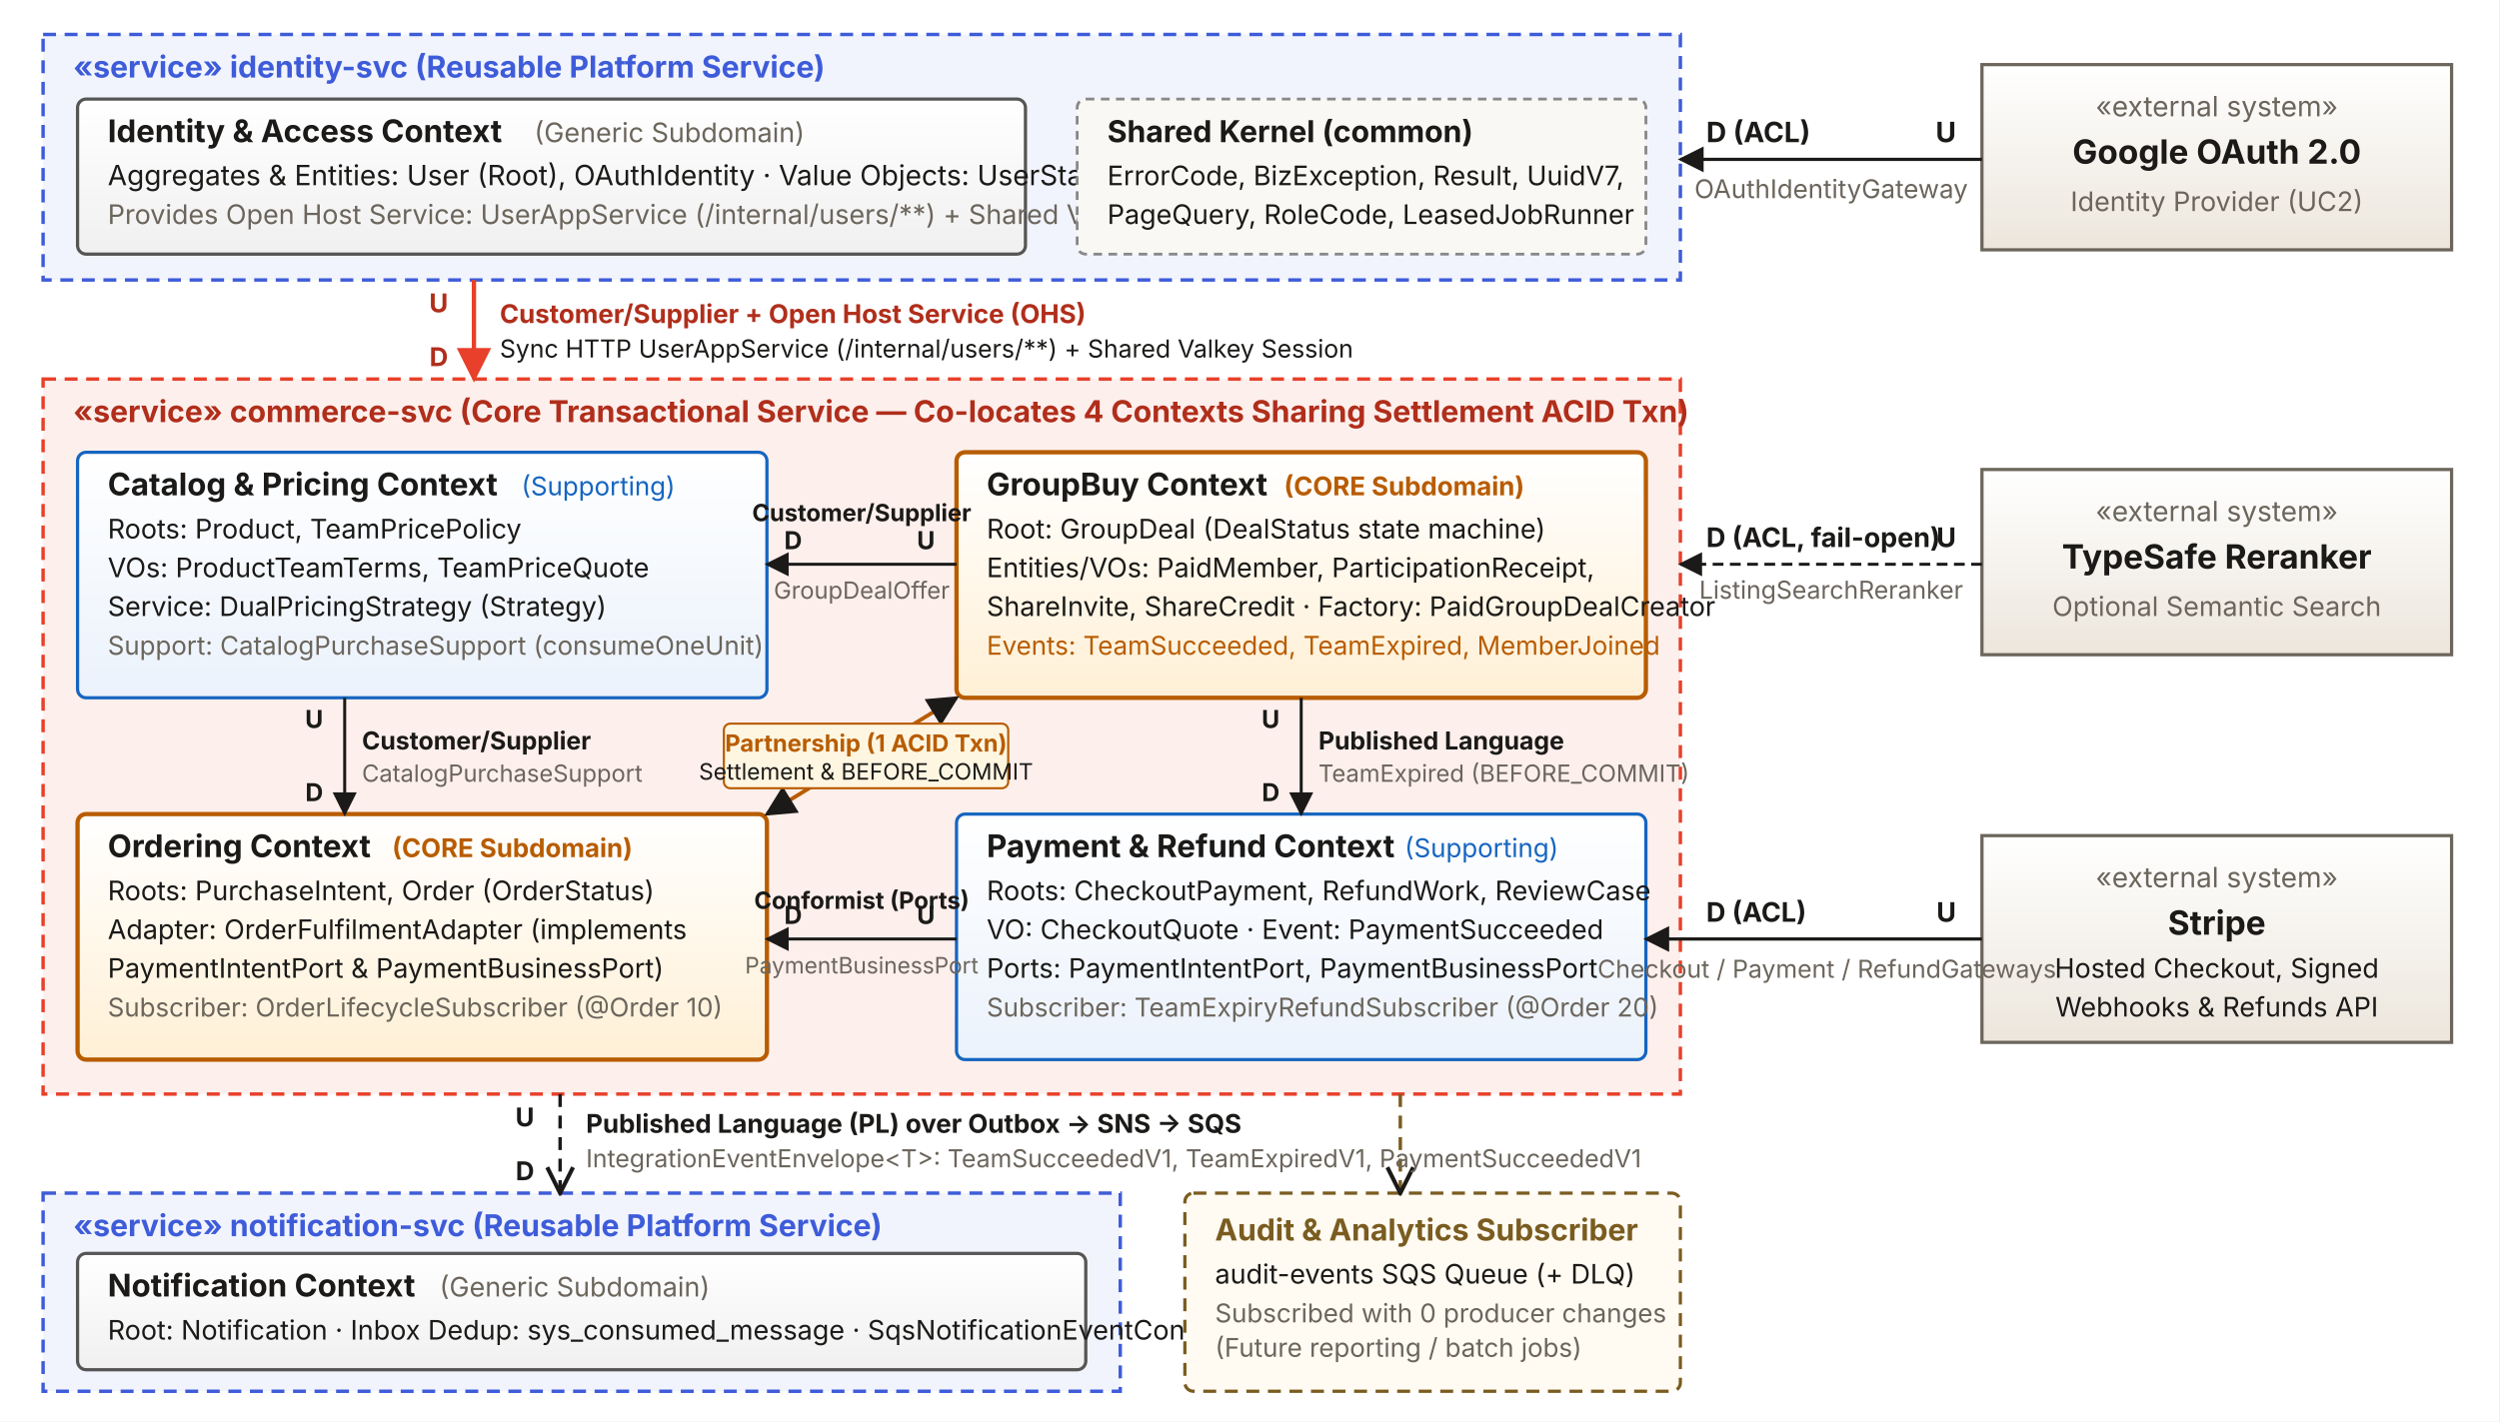
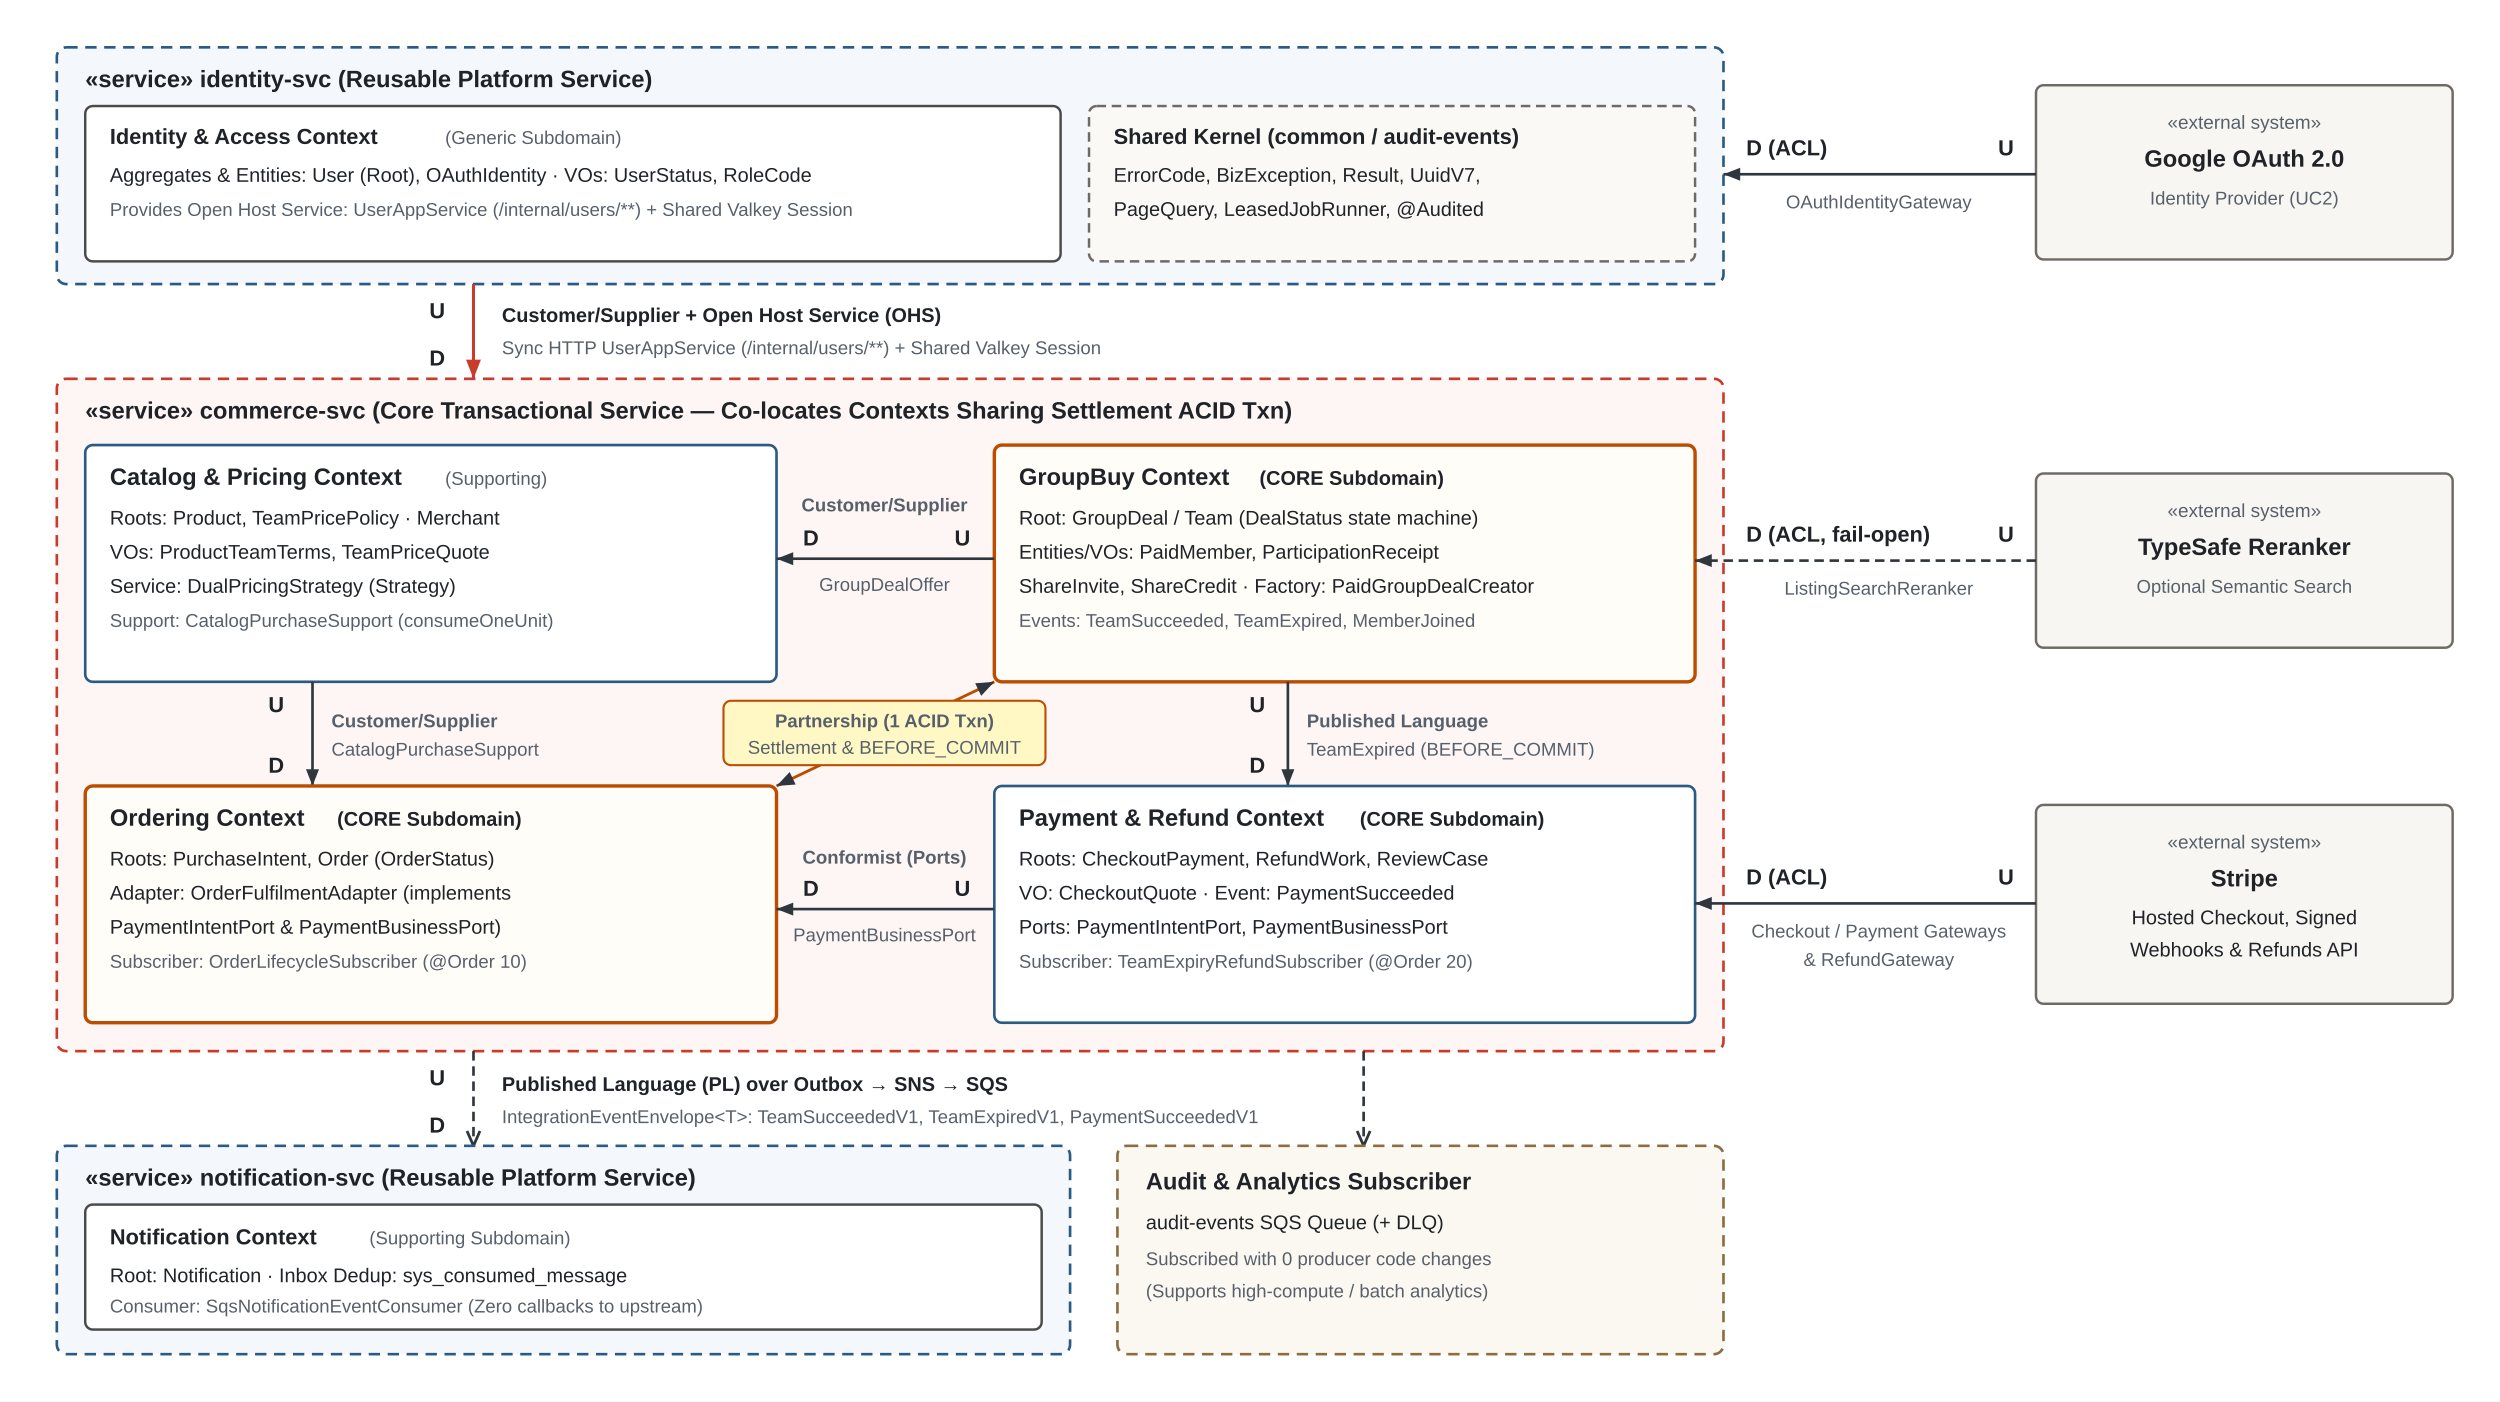
- <svg xmlns="http://www.w3.org/2000/svg" viewBox="0 0 1160 660" width="1160" height="660" font-family="Inter, Helvetica, Arial, sans-serif">
+ <svg xmlns="http://www.w3.org/2000/svg" viewBox="0 0 1320 740" width="100%" height="100%">
+   <rect width="1320" height="740" fill="#FFFFFF" />
  <defs>
-     <linearGradient id="cmExt" x1="0" y1="0" x2="0" y2="1">
-       <stop offset="0" stop-color="#FFFFFF" />
-       <stop offset="1" stop-color="#ECE6DC" />
-     </linearGradient>
-     <linearGradient id="cmCore" x1="0" y1="0" x2="0" y2="1">
-       <stop offset="0" stop-color="#FFFFFF" />
-       <stop offset="1" stop-color="#FFF0D6" />
-     </linearGradient>
-     <linearGradient id="cmSupp" x1="0" y1="0" x2="0" y2="1">
-       <stop offset="0" stop-color="#FFFFFF" />
-       <stop offset="1" stop-color="#EBF2FC" />
-     </linearGradient>
-     <linearGradient id="cmGen" x1="0" y1="0" x2="0" y2="1">
-       <stop offset="0" stop-color="#FFFFFF" />
-       <stop offset="1" stop-color="#F0F0F0" />
-     </linearGradient>
-     <marker id="cmArr" viewBox="0 0 10 10" refX="9" refY="5" markerWidth="8" markerHeight="8" orient="auto-start-reverse">
-       <path d="M0,0 L10,5 L0,10 z" fill="#1B1A18" />
+     <style>
+       text { font-family: Arial, Helvetica, sans-serif; fill: #1F2328; }
+       .title { font-size: 13px; font-weight: bold; }
+       .h1 { font-size: 12.5px; font-weight: bold; }
+       .h2 { font-size: 11.5px; font-weight: bold; }
+       .stereo { font-size: 10px; fill: #57606A; }
+       .body { font-size: 10.5px; fill: #1F2328; }
+       .small { font-size: 9.8px; fill: #57606A; }
+       .code { font-family: Consolas, 'Courier New', monospace; font-size: 9.8px; fill: #1F2328; }
+     </style>
+     <marker id="arrow-solid" viewBox="0 0 10 10" refX="9" refY="5" markerWidth="7" markerHeight="7" orient="auto-start-reverse">
+       <path d="M 0 1.5 L 9 5 L 0 8.5 z" fill="#2F363D" />
    </marker>
-     <marker id="cmArrRed" viewBox="0 0 10 10" refX="9" refY="5" markerWidth="8" markerHeight="8" orient="auto-start-reverse">
-       <path d="M0,0 L10,5 L0,10 z" fill="#E8402A" />
+     <marker id="arrow-open" viewBox="0 0 10 10" refX="9" refY="5" markerWidth="7" markerHeight="7" orient="auto-start-reverse">
+       <path d="M 1 1.5 L 9 5 L 1 8.5" fill="none" stroke="#2F363D" stroke-width="1.5" />
    </marker>
-     <marker id="cmOpen" viewBox="0 0 12 12" refX="11" refY="6" markerWidth="9" markerHeight="9" orient="auto-start-reverse">
-       <path d="M1,1 L11,6 L1,11" fill="none" stroke="#1B1A18" stroke-width="1.6" />
+     <marker id="arrow-red" viewBox="0 0 10 10" refX="9" refY="5" markerWidth="7" markerHeight="7" orient="auto-start-reverse">
+       <path d="M 0 1.5 L 9 5 L 0 8.5 z" fill="#C93B2B" />
+     </marker>
+     <marker id="arrow-purple" viewBox="0 0 10 10" refX="9" refY="5" markerWidth="7" markerHeight="7" orient="auto-start-reverse">
+       <path d="M 1 1.5 L 9 5 L 1 8.5" fill="none" stroke="#6E3CBC" stroke-width="1.5" />
+     </marker>
+     <marker id="diamond-black" viewBox="0 0 12 12" refX="1" refY="6" markerWidth="8" markerHeight="8" orient="auto">
+       <polygon points="1,6 6,2 11,6 6,10" fill="#1F2328" stroke="#1F2328" stroke-width="1" />
    </marker>
  </defs>
-   <rect x="0" y="0" width="1160" height="660" fill="#FFFFFF" />
-   <rect x="20" y="16" width="760" height="114" fill="#F1F4FD" stroke="#3E5CD9" stroke-width="1.6" stroke-dasharray="6 4" />
-   <text x="34" y="36" font-size="14" font-weight="700" fill="#3E5CD9">«service» identity-svc (Reusable Platform Service)</text>
-   <rect x="36" y="46" width="440" height="72" rx="4" fill="url(#cmGen)" stroke="#555555" stroke-width="1.5" />
-   <text x="50" y="66" font-size="14.5" font-weight="700" fill="#1B1A18">Identity &amp; Access Context</text>
-   <text x="248" y="66" font-size="12.5" fill="#6B655C">(Generic Subdomain)</text>
-   <text x="50" y="86" font-size="13" fill="#1B1A18">Aggregates &amp; Entities: User (Root), OAuthIdentity · Value Objects: UserStatus, RoleCode</text>
-   <text x="50" y="104" font-size="12.5" fill="#6B655C">Provides Open Host Service: UserAppService (/internal/users/**) + Shared Valkey RBAC Snapshot</text>
-   <rect x="500" y="46" width="264" height="72" rx="4" fill="#FAF8F5" stroke="#888888" stroke-width="1.3" stroke-dasharray="4 3" />
-   <text x="514" y="66" font-size="14" font-weight="700" fill="#1B1A18">Shared Kernel (common)</text>
-   <text x="514" y="86" font-size="12.5" fill="#1B1A18">ErrorCode, BizException, Result, UuidV7,</text>
-   <text x="514" y="104" font-size="12.5" fill="#1B1A18">PageQuery, RoleCode, LeasedJobRunner</text>
-   <rect x="920" y="30" width="218" height="86" fill="url(#cmExt)" stroke="#6B655C" stroke-width="1.5" />
-   <text x="1029" y="54" font-size="13" fill="#6B655C" text-anchor="middle">«external system»</text>
-   <text x="1029" y="76" font-size="15.5" font-weight="700" fill="#1B1A18" text-anchor="middle">Google OAuth 2.0</text>
-   <text x="1029" y="98" font-size="12.5" fill="#6B655C" text-anchor="middle">Identity Provider (UC2)</text>
-   <line x1="920" y1="74" x2="780" y2="74" stroke="#1B1A18" stroke-width="1.5" marker-end="url(#cmArr)" />
-   <text x="908" y="66" font-size="13" font-weight="700" fill="#1B1A18" text-anchor="end">U</text>
-   <text x="792" y="66" font-size="13" font-weight="700" fill="#1B1A18">D (ACL)</text>
-   <text x="850" y="92" font-size="12" fill="#6B655C" text-anchor="middle">OAuthIdentityGateway</text>
-   <rect x="20" y="176" width="760" height="332" fill="#FDEFEC" stroke="#E8402A" stroke-width="1.6" stroke-dasharray="6 4" />
-   <text x="34" y="196" font-size="14" font-weight="700" fill="#B02E1B">«service» commerce-svc (Core Transactional Service — Co-locates 4 Contexts Sharing Settlement ACID Txn)</text>
-   <rect x="36" y="210" width="320" height="114" rx="4" fill="url(#cmSupp)" stroke="#1565C0" stroke-width="1.5" />
-   <text x="50" y="230" font-size="14.5" font-weight="700" fill="#1B1A18">Catalog &amp; Pricing Context</text>
-   <text x="242" y="230" font-size="12" fill="#1565C0">(Supporting)</text>
-   <text x="50" y="250" font-size="12.5" fill="#1B1A18">Roots: Product, TeamPricePolicy</text>
-   <text x="50" y="268" font-size="12.5" fill="#1B1A18">VOs: ProductTeamTerms, TeamPriceQuote</text>
-   <text x="50" y="286" font-size="12.5" fill="#1B1A18">Service: DualPricingStrategy (Strategy)</text>
-   <text x="50" y="304" font-size="12" fill="#6B655C">Support: CatalogPurchaseSupport (consumeOneUnit)</text>
-   <rect x="444" y="210" width="320" height="114" rx="4" fill="url(#cmCore)" stroke="#B85C00" stroke-width="2" />
-   <text x="458" y="230" font-size="14.5" font-weight="700" fill="#1B1A18">GroupBuy Context</text>
-   <text x="596" y="230" font-size="12" font-weight="700" fill="#B85C00">(CORE Subdomain)</text>
-   <text x="458" y="250" font-size="12.5" fill="#1B1A18">Root: GroupDeal (DealStatus state machine)</text>
-   <text x="458" y="268" font-size="12.5" fill="#1B1A18">Entities/VOs: PaidMember, ParticipationReceipt,</text>
-   <text x="458" y="286" font-size="12.5" fill="#1B1A18">ShareInvite, ShareCredit · Factory: PaidGroupDealCreator</text>
-   <text x="458" y="304" font-size="12" fill="#B85C00">Events: TeamSucceeded, TeamExpired, MemberJoined</text>
-   <rect x="36" y="378" width="320" height="114" rx="4" fill="url(#cmCore)" stroke="#B85C00" stroke-width="2" />
-   <text x="50" y="398" font-size="14.5" font-weight="700" fill="#1B1A18">Ordering Context</text>
-   <text x="182" y="398" font-size="12" font-weight="700" fill="#B85C00">(CORE Subdomain)</text>
-   <text x="50" y="418" font-size="12.5" fill="#1B1A18">Roots: PurchaseIntent, Order (OrderStatus)</text>
-   <text x="50" y="436" font-size="12.5" fill="#1B1A18">Adapter: OrderFulfilmentAdapter (implements</text>
-   <text x="50" y="454" font-size="12.5" fill="#1B1A18">PaymentIntentPort &amp; PaymentBusinessPort)</text>
-   <text x="50" y="472" font-size="12" fill="#6B655C">Subscriber: OrderLifecycleSubscriber (@Order 10)</text>
-   <rect x="444" y="378" width="320" height="114" rx="4" fill="url(#cmSupp)" stroke="#1565C0" stroke-width="1.5" />
-   <text x="458" y="398" font-size="14.5" font-weight="700" fill="#1B1A18">Payment &amp; Refund Context</text>
-   <text x="652" y="398" font-size="12" fill="#1565C0">(Supporting)</text>
-   <text x="458" y="418" font-size="12.5" fill="#1B1A18">Roots: CheckoutPayment, RefundWork, ReviewCase</text>
-   <text x="458" y="436" font-size="12.5" fill="#1B1A18">VO: CheckoutQuote · Event: PaymentSucceeded</text>
-   <text x="458" y="454" font-size="12.5" fill="#1B1A18">Ports: PaymentIntentPort, PaymentBusinessPort</text>
-   <text x="458" y="472" font-size="12" fill="#6B655C">Subscriber: TeamExpiryRefundSubscriber (@Order 20)</text>
-   <line x1="444" y1="262" x2="356" y2="262" stroke="#1B1A18" stroke-width="1.4" marker-end="url(#cmArr)" />
-   <text x="434" y="255" font-size="11.5" font-weight="700" fill="#1B1A18" text-anchor="end">U</text>
-   <text x="364" y="255" font-size="11.5" font-weight="700" fill="#1B1A18">D</text>
-   <text x="400" y="242" font-size="11" font-weight="700" fill="#1B1A18" text-anchor="middle">Customer/Supplier</text>
-   <text x="400" y="278" font-size="11" fill="#6B655C" text-anchor="middle">GroupDealOffer</text>
-   <line x1="160" y1="324" x2="160" y2="378" stroke="#1B1A18" stroke-width="1.4" marker-end="url(#cmArr)" />
-   <text x="150" y="338" font-size="11.5" font-weight="700" fill="#1B1A18" text-anchor="end">U</text>
-   <text x="150" y="372" font-size="11.5" font-weight="700" fill="#1B1A18" text-anchor="end">D</text>
-   <text x="168" y="348" font-size="11.5" font-weight="700" fill="#1B1A18">Customer/Supplier</text>
-   <text x="168" y="363" font-size="11" fill="#6B655C">CatalogPurchaseSupport</text>
-   <line x1="444" y1="324" x2="356" y2="378" stroke="#B85C00" stroke-width="1.8" marker-start="url(#cmArr)" marker-end="url(#cmArr)" />
-   <rect x="336" y="336" width="132" height="30" rx="3" fill="#FFF6E2" stroke="#B85C00" stroke-width="1" />
-   <text x="402" y="349" font-size="11" font-weight="700" fill="#B85C00" text-anchor="middle">Partnership (1 ACID Txn)</text>
-   <text x="402" y="362" font-size="10.5" fill="#1B1A18" text-anchor="middle">Settlement &amp; BEFORE_COMMIT</text>
-   <line x1="444" y1="436" x2="356" y2="436" stroke="#1B1A18" stroke-width="1.4" marker-end="url(#cmArr)" />
-   <text x="434" y="429" font-size="11.5" font-weight="700" fill="#1B1A18" text-anchor="end">U</text>
-   <text x="364" y="429" font-size="11.5" font-weight="700" fill="#1B1A18">D</text>
-   <text x="400" y="422" font-size="11" font-weight="700" fill="#1B1A18" text-anchor="middle">Conformist (Ports)</text>
-   <text x="400" y="452" font-size="10.5" fill="#6B655C" text-anchor="middle">PaymentBusinessPort</text>
-   <line x1="604" y1="324" x2="604" y2="378" stroke="#1B1A18" stroke-width="1.4" marker-end="url(#cmArr)" />
-   <text x="594" y="338" font-size="11.5" font-weight="700" fill="#1B1A18" text-anchor="end">U</text>
-   <text x="594" y="372" font-size="11.5" font-weight="700" fill="#1B1A18" text-anchor="end">D</text>
-   <text x="612" y="348" font-size="11.5" font-weight="700" fill="#1B1A18">Published Language</text>
-   <text x="612" y="363" font-size="11" fill="#6B655C">TeamExpired (BEFORE_COMMIT)</text>
-   <line x1="220" y1="130" x2="220" y2="176" stroke="#E8402A" stroke-width="2" marker-end="url(#cmArrRed)" />
-   <text x="208" y="145" font-size="12" font-weight="700" fill="#B02E1B" text-anchor="end">U</text>
-   <text x="208" y="170" font-size="12" font-weight="700" fill="#B02E1B" text-anchor="end">D</text>
-   <text x="232" y="150" font-size="12" font-weight="700" fill="#B02E1B">Customer/Supplier + Open Host Service (OHS)</text>
-   <text x="232" y="166" font-size="11.5" fill="#1B1A18">Sync HTTP UserAppService (/internal/users/**) + Shared Valkey Session</text>
-   <rect x="920" y="218" width="218" height="86" fill="url(#cmExt)" stroke="#6B655C" stroke-width="1.5" />
-   <text x="1029" y="242" font-size="13" fill="#6B655C" text-anchor="middle">«external system»</text>
-   <text x="1029" y="264" font-size="15.5" font-weight="700" fill="#1B1A18" text-anchor="middle">TypeSafe Reranker</text>
-   <text x="1029" y="286" font-size="12.5" fill="#6B655C" text-anchor="middle">Optional Semantic Search</text>
-   <line x1="920" y1="262" x2="780" y2="262" stroke="#1B1A18" stroke-width="1.4" stroke-dasharray="5 3" marker-end="url(#cmArr)" />
-   <text x="908" y="254" font-size="12.5" font-weight="700" fill="#1B1A18" text-anchor="end">U</text>
-   <text x="792" y="254" font-size="12.5" font-weight="700" fill="#1B1A18">D (ACL, fail-open)</text>
-   <text x="850" y="278" font-size="11.5" fill="#6B655C" text-anchor="middle">ListingSearchReranker</text>
-   <rect x="920" y="388" width="218" height="96" fill="url(#cmExt)" stroke="#6B655C" stroke-width="1.5" />
-   <text x="1029" y="412" font-size="13" fill="#6B655C" text-anchor="middle">«external system»</text>
-   <text x="1029" y="434" font-size="15.5" font-weight="700" fill="#1B1A18" text-anchor="middle">Stripe</text>
-   <text x="1029" y="454" font-size="12.5" fill="#1B1A18" text-anchor="middle">Hosted Checkout, Signed</text>
-   <text x="1029" y="472" font-size="12.5" fill="#1B1A18" text-anchor="middle">Webhooks &amp; Refunds API</text>
-   <line x1="920" y1="436" x2="764" y2="436" stroke="#1B1A18" stroke-width="1.5" marker-end="url(#cmArr)" />
-   <text x="908" y="428" font-size="12.5" font-weight="700" fill="#1B1A18" text-anchor="end">U</text>
-   <text x="792" y="428" font-size="12.5" font-weight="700" fill="#1B1A18">D (ACL)</text>
-   <text x="848" y="454" font-size="11.5" fill="#6B655C" text-anchor="middle">Checkout / Payment / RefundGateways</text>
-   <rect x="20" y="554" width="500" height="92" fill="#F1F4FD" stroke="#3E5CD9" stroke-width="1.6" stroke-dasharray="6 4" />
-   <text x="34" y="574" font-size="14" font-weight="700" fill="#3E5CD9">«service» notification-svc (Reusable Platform Service)</text>
-   <rect x="36" y="582" width="468" height="54" rx="4" fill="url(#cmGen)" stroke="#555555" stroke-width="1.5" />
-   <text x="50" y="602" font-size="14.5" font-weight="700" fill="#1B1A18">Notification Context</text>
-   <text x="204" y="602" font-size="12.5" fill="#6B655C">(Generic Subdomain)</text>
-   <text x="50" y="622" font-size="12.5" fill="#1B1A18">Root: Notification · Inbox Dedup: sys_consumed_message · SqsNotificationEventConsumer</text>
-   <rect x="550" y="554" width="230" height="92" rx="4" fill="#FFFBF2" stroke="#7A5C20" stroke-width="1.5" stroke-dasharray="6 4" />
-   <text x="564" y="576" font-size="14" font-weight="700" fill="#7A5C20">Audit &amp; Analytics Subscriber</text>
-   <text x="564" y="596" font-size="12.5" fill="#1B1A18">audit-events SQS Queue (+ DLQ)</text>
-   <text x="564" y="614" font-size="12" fill="#6B655C">Subscribed with 0 producer changes</text>
-   <text x="564" y="630" font-size="12" fill="#6B655C">(Future reporting / batch jobs)</text>
-   <line x1="260" y1="508" x2="260" y2="554" stroke="#1B1A18" stroke-width="1.6" stroke-dasharray="6 4" marker-end="url(#cmOpen)" />
-   <line x1="650" y1="508" x2="650" y2="554" stroke="#7A5C20" stroke-width="1.6" stroke-dasharray="6 4" marker-end="url(#cmOpen)" />
-   <text x="248" y="523" font-size="12" font-weight="700" fill="#1B1A18" text-anchor="end">U</text>
-   <text x="248" y="548" font-size="12" font-weight="700" fill="#1B1A18" text-anchor="end">D</text>
-   <text x="272" y="526" font-size="12" font-weight="700" fill="#1B1A18">Published Language (PL) over Outbox → SNS → SQS</text>
-   <text x="272" y="542" font-size="11.5" fill="#6B655C">IntegrationEventEnvelope&lt;T&gt;: TeamSucceededV1, TeamExpiredV1, PaymentSucceededV1</text>
+   <rect x="30" y="25" width="880" height="125" fill="#F4F7FB" stroke="#2B5B84" stroke-width="1.4" stroke-dasharray="6,4" rx="5" />
+   <text x="45" y="46" class="h1" fill="#2B5B84">«service» identity-svc (Reusable Platform Service)</text>
+   <rect x="45" y="56" width="515" height="82" fill="#FFFFFF" stroke="#4A4A4A" stroke-width="1.3" rx="4" />
+   <text x="58" y="76" class="h2">Identity &amp; Access Context</text>
+   <text x="235" y="76" class="small">(Generic Subdomain)</text>
+   <text x="58" y="96" class="body">Aggregates &amp; Entities: User (Root), OAuthIdentity · VOs: UserStatus, RoleCode</text>
+   <text x="58" y="114" class="small">Provides Open Host Service: UserAppService (/internal/users/**) + Shared Valkey Session</text>
+   <rect x="575" y="56" width="320" height="82" fill="#FAF9F6" stroke="#6E6A64" stroke-width="1.3" stroke-dasharray="5,3" rx="4" />
+   <text x="588" y="76" class="h2">Shared Kernel (common / audit-events)</text>
+   <text x="588" y="96" class="body">ErrorCode, BizException, Result, UuidV7,</text>
+   <text x="588" y="114" class="body">PageQuery, LeasedJobRunner, @Audited</text>
+   <line x1="250" y1="150" x2="250" y2="200" stroke="#C93B2B" stroke-width="1.6" marker-end="url(#arrow-red)" />
+   <text x="235" y="168" text-anchor="end" class="h2">U</text>
+   <text x="235" y="193" text-anchor="end" class="h2">D</text>
+   <text x="265" y="170" class="body" fill="#C93B2B" font-weight="bold">Customer/Supplier + Open Host Service (OHS)</text>
+   <text x="265" y="187" class="small">Sync HTTP UserAppService (/internal/users/**) + Shared Valkey Session</text>
+   <rect x="30" y="200" width="880" height="355" fill="#FDF6F5" stroke="#C93B2B" stroke-width="1.4" stroke-dasharray="6,4" rx="5" />
+   <text x="45" y="221" class="h1" fill="#C93B2B">«service» commerce-svc (Core Transactional Service — Co-locates Contexts Sharing Settlement ACID Txn)</text>
+   <rect x="45" y="235" width="365" height="125" fill="#FFFFFF" stroke="#2B5B84" stroke-width="1.4" rx="4" />
+   <text x="58" y="256" class="h1">Catalog &amp; Pricing Context</text>
+   <text x="235" y="256" class="small" fill="#2B5B84">(Supporting)</text>
+   <text x="58" y="277" class="body">Roots: Product, TeamPricePolicy · Merchant</text>
+   <text x="58" y="295" class="body">VOs: ProductTeamTerms, TeamPriceQuote</text>
+   <text x="58" y="313" class="body">Service: DualPricingStrategy (Strategy)</text>
+   <text x="58" y="331" class="small">Support: CatalogPurchaseSupport (consumeOneUnit)</text>
+   <rect x="525" y="235" width="370" height="125" fill="#FFFDF8" stroke="#BC4C00" stroke-width="1.8" rx="4" />
+   <text x="538" y="256" class="h1">GroupBuy Context</text>
+   <text x="665" y="256" class="body" fill="#BC4C00" font-weight="bold">(CORE Subdomain)</text>
+   <text x="538" y="277" class="body">Root: GroupDeal / Team (DealStatus state machine)</text>
+   <text x="538" y="295" class="body">Entities/VOs: PaidMember, ParticipationReceipt</text>
+   <text x="538" y="313" class="body">ShareInvite, ShareCredit · Factory: PaidGroupDealCreator</text>
+   <text x="538" y="331" class="small" fill="#BC4C00">Events: TeamSucceeded, TeamExpired, MemberJoined</text>
+   <line x1="525" y1="295" x2="410" y2="295" stroke="#2F363D" stroke-width="1.4" marker-end="url(#arrow-solid)" />
+   <text x="467" y="270" text-anchor="middle" class="small" font-weight="bold" fill="#1F2328">Customer/Supplier</text>
+   <text x="424" y="288" class="h2">D</text>
+   <text x="504" y="288" class="h2">U</text>
+   <text x="467" y="312" text-anchor="middle" class="small">GroupDealOffer</text>
+   <line x1="165" y1="360" x2="165" y2="415" stroke="#2F363D" stroke-width="1.4" marker-end="url(#arrow-solid)" />
+   <text x="150" y="376" text-anchor="end" class="h2">U</text>
+   <text x="150" y="408" text-anchor="end" class="h2">D</text>
+   <text x="175" y="384" class="small" font-weight="bold" fill="#1F2328">Customer/Supplier</text>
+   <text x="175" y="399" class="small">CatalogPurchaseSupport</text>
+   <line x1="525" y1="360" x2="410" y2="415" stroke="#BC4C00" stroke-width="1.5" marker-start="url(#arrow-solid)" marker-end="url(#arrow-solid)" />
+   <rect x="382" y="370" width="170" height="34" fill="#FFF8C5" stroke="#BC4C00" stroke-width="1.1" rx="4" />
+   <text x="467" y="384" text-anchor="middle" class="small" font-weight="bold" fill="#7A2E00">Partnership (1 ACID Txn)</text>
+   <text x="467" y="398" text-anchor="middle" class="small" fill="#1F2328">Settlement &amp; BEFORE_COMMIT</text>
+   <line x1="680" y1="360" x2="680" y2="415" stroke="#2F363D" stroke-width="1.4" marker-end="url(#arrow-solid)" />
+   <text x="668" y="376" text-anchor="end" class="h2">U</text>
+   <text x="668" y="408" text-anchor="end" class="h2">D</text>
+   <text x="690" y="384" class="small" font-weight="bold" fill="#1F2328">Published Language</text>
+   <text x="690" y="399" class="small">TeamExpired (BEFORE_COMMIT)</text>
+   <rect x="45" y="415" width="365" height="125" fill="#FFFDF8" stroke="#BC4C00" stroke-width="1.8" rx="4" />
+   <text x="58" y="436" class="h1">Ordering Context</text>
+   <text x="178" y="436" class="body" fill="#BC4C00" font-weight="bold">(CORE Subdomain)</text>
+   <text x="58" y="457" class="body">Roots: PurchaseIntent, Order (OrderStatus)</text>
+   <text x="58" y="475" class="body">Adapter: OrderFulfilmentAdapter (implements</text>
+   <text x="58" y="493" class="body">PaymentIntentPort &amp; PaymentBusinessPort)</text>
+   <text x="58" y="511" class="small">Subscriber: OrderLifecycleSubscriber (@Order 10)</text>
+   <rect x="525" y="415" width="370" height="125" fill="#FFFFFF" stroke="#2B5B84" stroke-width="1.4" rx="4" />
+   <text x="538" y="436" class="h1">Payment &amp; Refund Context</text>
+   <text x="718" y="436" class="body" fill="#BC4C00" font-weight="bold">(CORE Subdomain)</text>
+   <text x="538" y="457" class="body">Roots: CheckoutPayment, RefundWork, ReviewCase</text>
+   <text x="538" y="475" class="body">VO: CheckoutQuote · Event: PaymentSucceeded</text>
+   <text x="538" y="493" class="body">Ports: PaymentIntentPort, PaymentBusinessPort</text>
+   <text x="538" y="511" class="small">Subscriber: TeamExpiryRefundSubscriber (@Order 20)</text>
+   <line x1="525" y1="480" x2="410" y2="480" stroke="#2F363D" stroke-width="1.4" marker-end="url(#arrow-solid)" />
+   <text x="467" y="456" text-anchor="middle" class="small" font-weight="bold" fill="#1F2328">Conformist (Ports)</text>
+   <text x="424" y="473" class="h2">D</text>
+   <text x="504" y="473" class="h2">U</text>
+   <text x="467" y="497" text-anchor="middle" class="small">PaymentBusinessPort</text>
+   <line x1="250" y1="555" x2="250" y2="605" stroke="#2F363D" stroke-width="1.4" stroke-dasharray="5,3" marker-end="url(#arrow-open)" />
+   <line x1="720" y1="555" x2="720" y2="605" stroke="#2F363D" stroke-width="1.4" stroke-dasharray="5,3" marker-end="url(#arrow-open)" />
+   <text x="235" y="573" text-anchor="end" class="h2">U</text>
+   <text x="235" y="598" text-anchor="end" class="h2">D</text>
+   <text x="265" y="576" class="body" font-weight="bold">Published Language (PL) over Outbox → SNS → SQS</text>
+   <text x="265" y="593" class="small">IntegrationEventEnvelope&lt;T&gt;: TeamSucceededV1, TeamExpiredV1, PaymentSucceededV1</text>
+   <rect x="30" y="605" width="535" height="110" fill="#F4F7FB" stroke="#2B5B84" stroke-width="1.4" stroke-dasharray="6,4" rx="5" />
+   <text x="45" y="626" class="h1" fill="#2B5B84">«service» notification-svc (Reusable Platform Service)</text>
+   <rect x="45" y="636" width="505" height="66" fill="#FFFFFF" stroke="#4A4A4A" stroke-width="1.3" rx="4" />
+   <text x="58" y="657" class="h2">Notification Context</text>
+   <text x="195" y="657" class="small">(Supporting Subdomain)</text>
+   <text x="58" y="677" class="body">Root: Notification · Inbox Dedup: sys_consumed_message</text>
+   <text x="58" y="693" class="small">Consumer: SqsNotificationEventConsumer (Zero callbacks to upstream)</text>
+   <rect x="590" y="605" width="320" height="110" fill="#FBF8F1" stroke="#8C6D3F" stroke-width="1.4" stroke-dasharray="6,4" rx="5" />
+   <text x="605" y="628" class="h1" fill="#8C6D3F">Audit &amp; Analytics Subscriber</text>
+   <text x="605" y="649" class="body">audit-events SQS Queue (+ DLQ)</text>
+   <text x="605" y="668" class="small">Subscribed with 0 producer code changes</text>
+   <text x="605" y="685" class="small">(Supports high-compute / batch analytics)</text>
+   <rect x="1075" y="45" width="220" height="92" fill="#F8F6F2" stroke="#6E6A64" stroke-width="1.3" rx="4" />
+   <text x="1185" y="68" text-anchor="middle" class="stereo">«external system»</text>
+   <text x="1185" y="88" text-anchor="middle" class="h1">Google OAuth 2.0</text>
+   <text x="1185" y="108" text-anchor="middle" class="small">Identity Provider (UC2)</text>
+   <line x1="1075" y1="92" x2="910" y2="92" stroke="#2F363D" stroke-width="1.4" marker-end="url(#arrow-solid)" />
+   <text x="922" y="82" class="h2">D (ACL)</text>
+   <text x="1055" y="82" class="h2">U</text>
+   <text x="992" y="110" text-anchor="middle" class="small">OAuthIdentityGateway</text>
+   <rect x="1075" y="250" width="220" height="92" fill="#F8F6F2" stroke="#6E6A64" stroke-width="1.3" rx="4" />
+   <text x="1185" y="273" text-anchor="middle" class="stereo">«external system»</text>
+   <text x="1185" y="293" text-anchor="middle" class="h1">TypeSafe Reranker</text>
+   <text x="1185" y="313" text-anchor="middle" class="small">Optional Semantic Search</text>
+   <line x1="1075" y1="296" x2="895" y2="296" stroke="#2F363D" stroke-width="1.4" stroke-dasharray="5,3" marker-end="url(#arrow-solid)" />
+   <text x="922" y="286" class="h2">D (ACL, fail-open)</text>
+   <text x="1055" y="286" class="h2">U</text>
+   <text x="992" y="314" text-anchor="middle" class="small">ListingSearchReranker</text>
+   <rect x="1075" y="425" width="220" height="105" fill="#F8F6F2" stroke="#6E6A64" stroke-width="1.3" rx="4" />
+   <text x="1185" y="448" text-anchor="middle" class="stereo">«external system»</text>
+   <text x="1185" y="468" text-anchor="middle" class="h1">Stripe</text>
+   <text x="1185" y="488" text-anchor="middle" class="body">Hosted Checkout, Signed</text>
+   <text x="1185" y="505" text-anchor="middle" class="body">Webhooks &amp; Refunds API</text>
+   <line x1="1075" y1="477" x2="895" y2="477" stroke="#2F363D" stroke-width="1.4" marker-end="url(#arrow-solid)" />
+   <text x="922" y="467" class="h2">D (ACL)</text>
+   <text x="1055" y="467" class="h2">U</text>
+   <text x="992" y="495" text-anchor="middle" class="small">Checkout / Payment Gateways</text>
+   <text x="992" y="510" text-anchor="middle" class="small">&amp; RefundGateway</text>
</svg>
